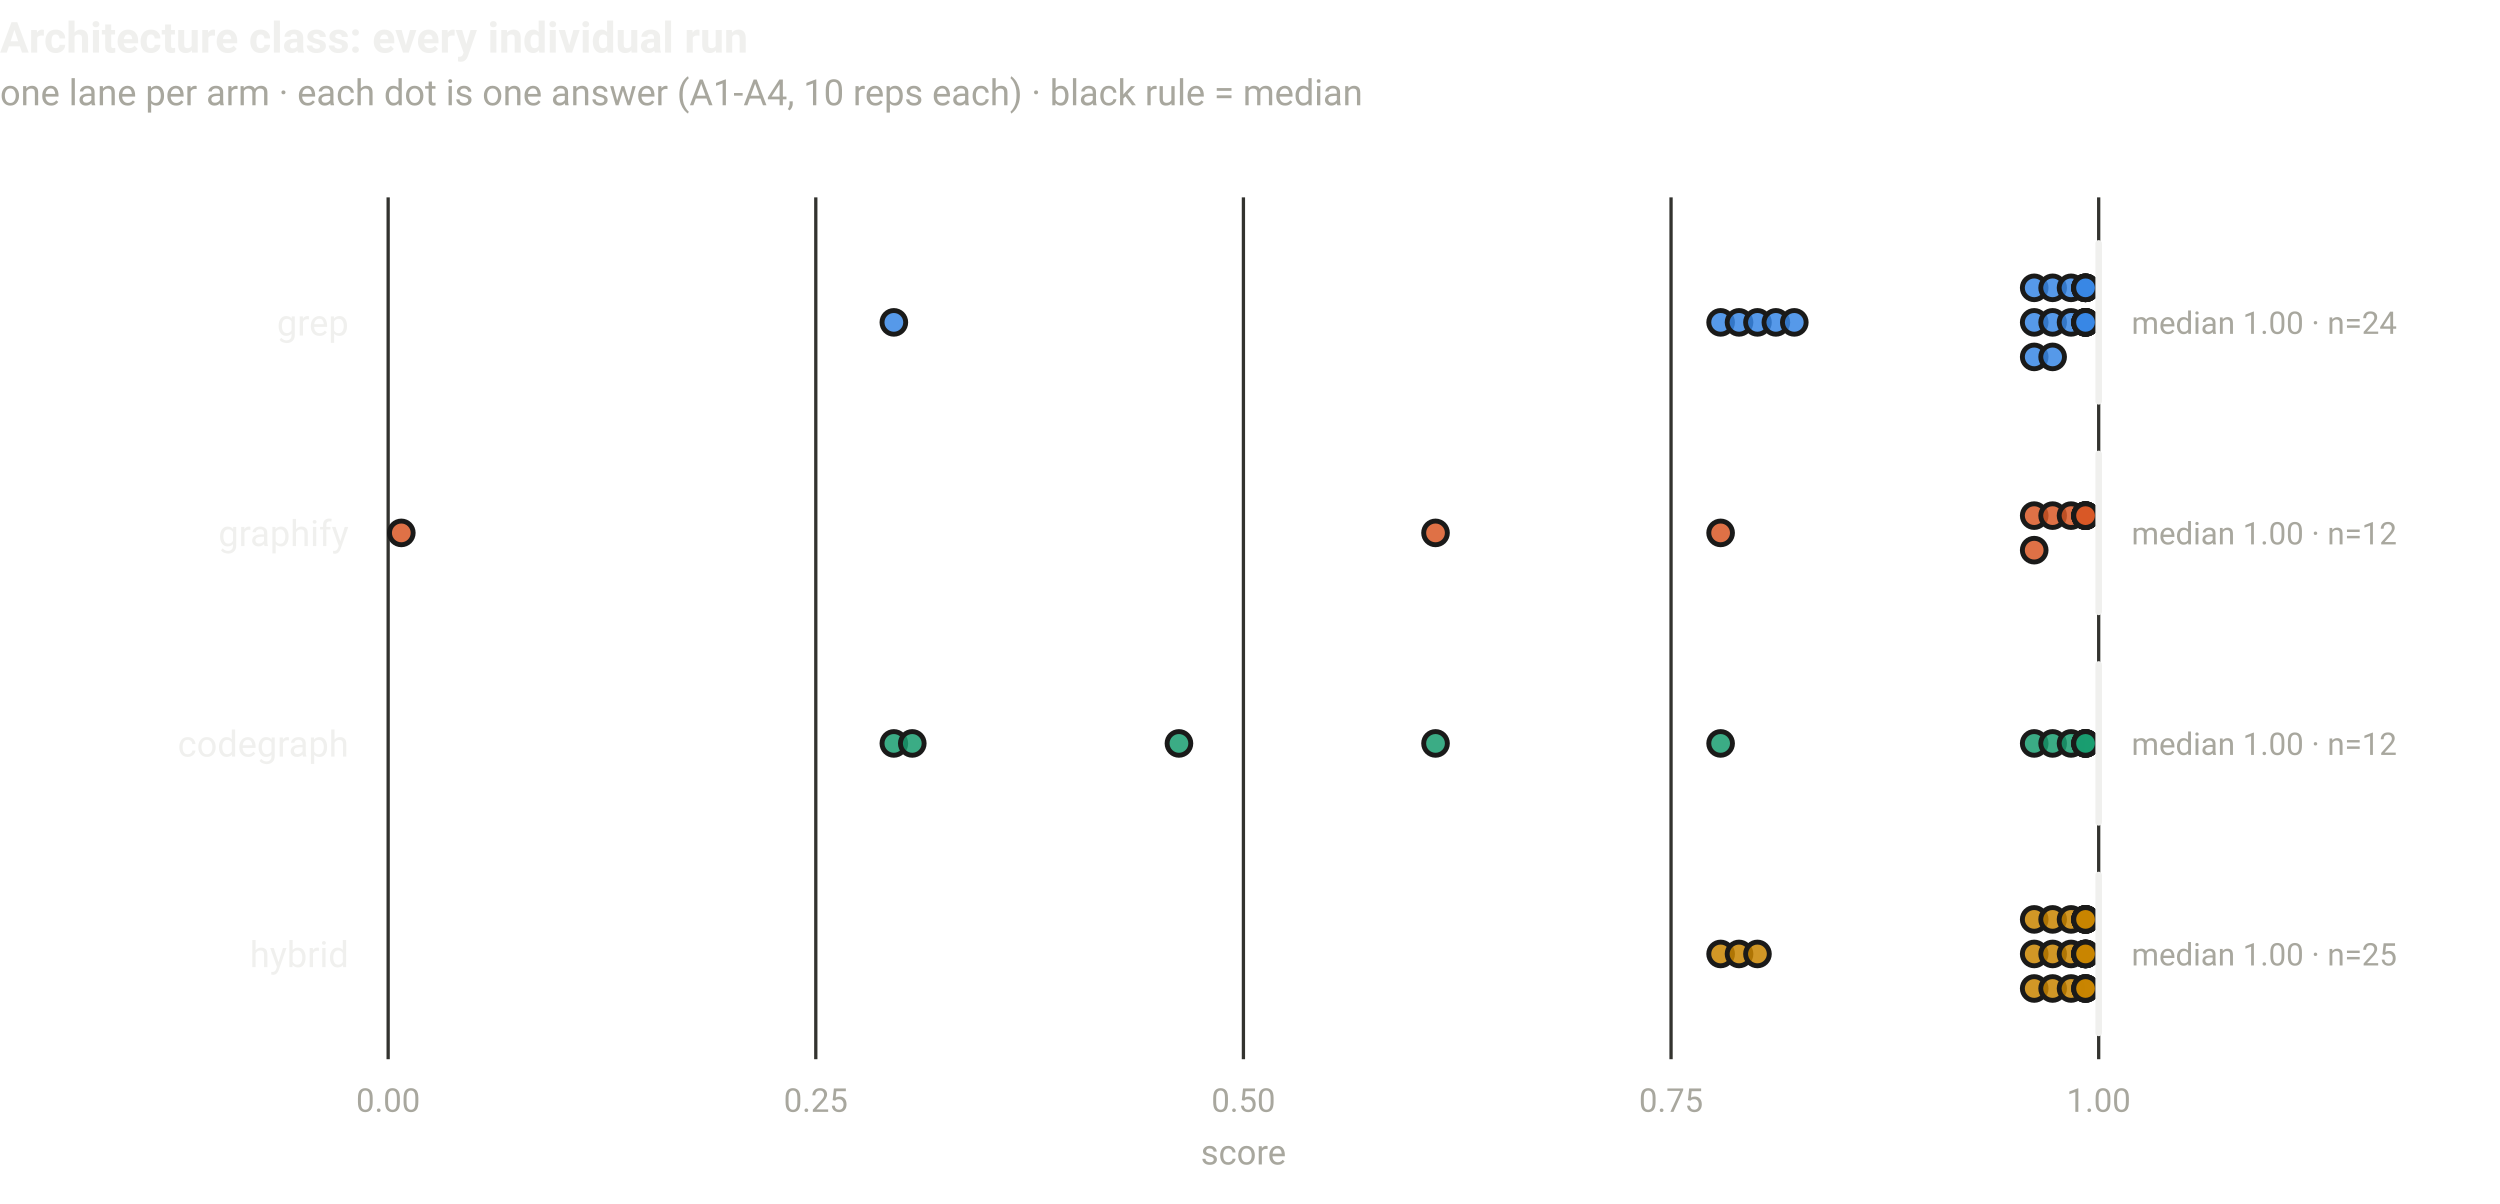
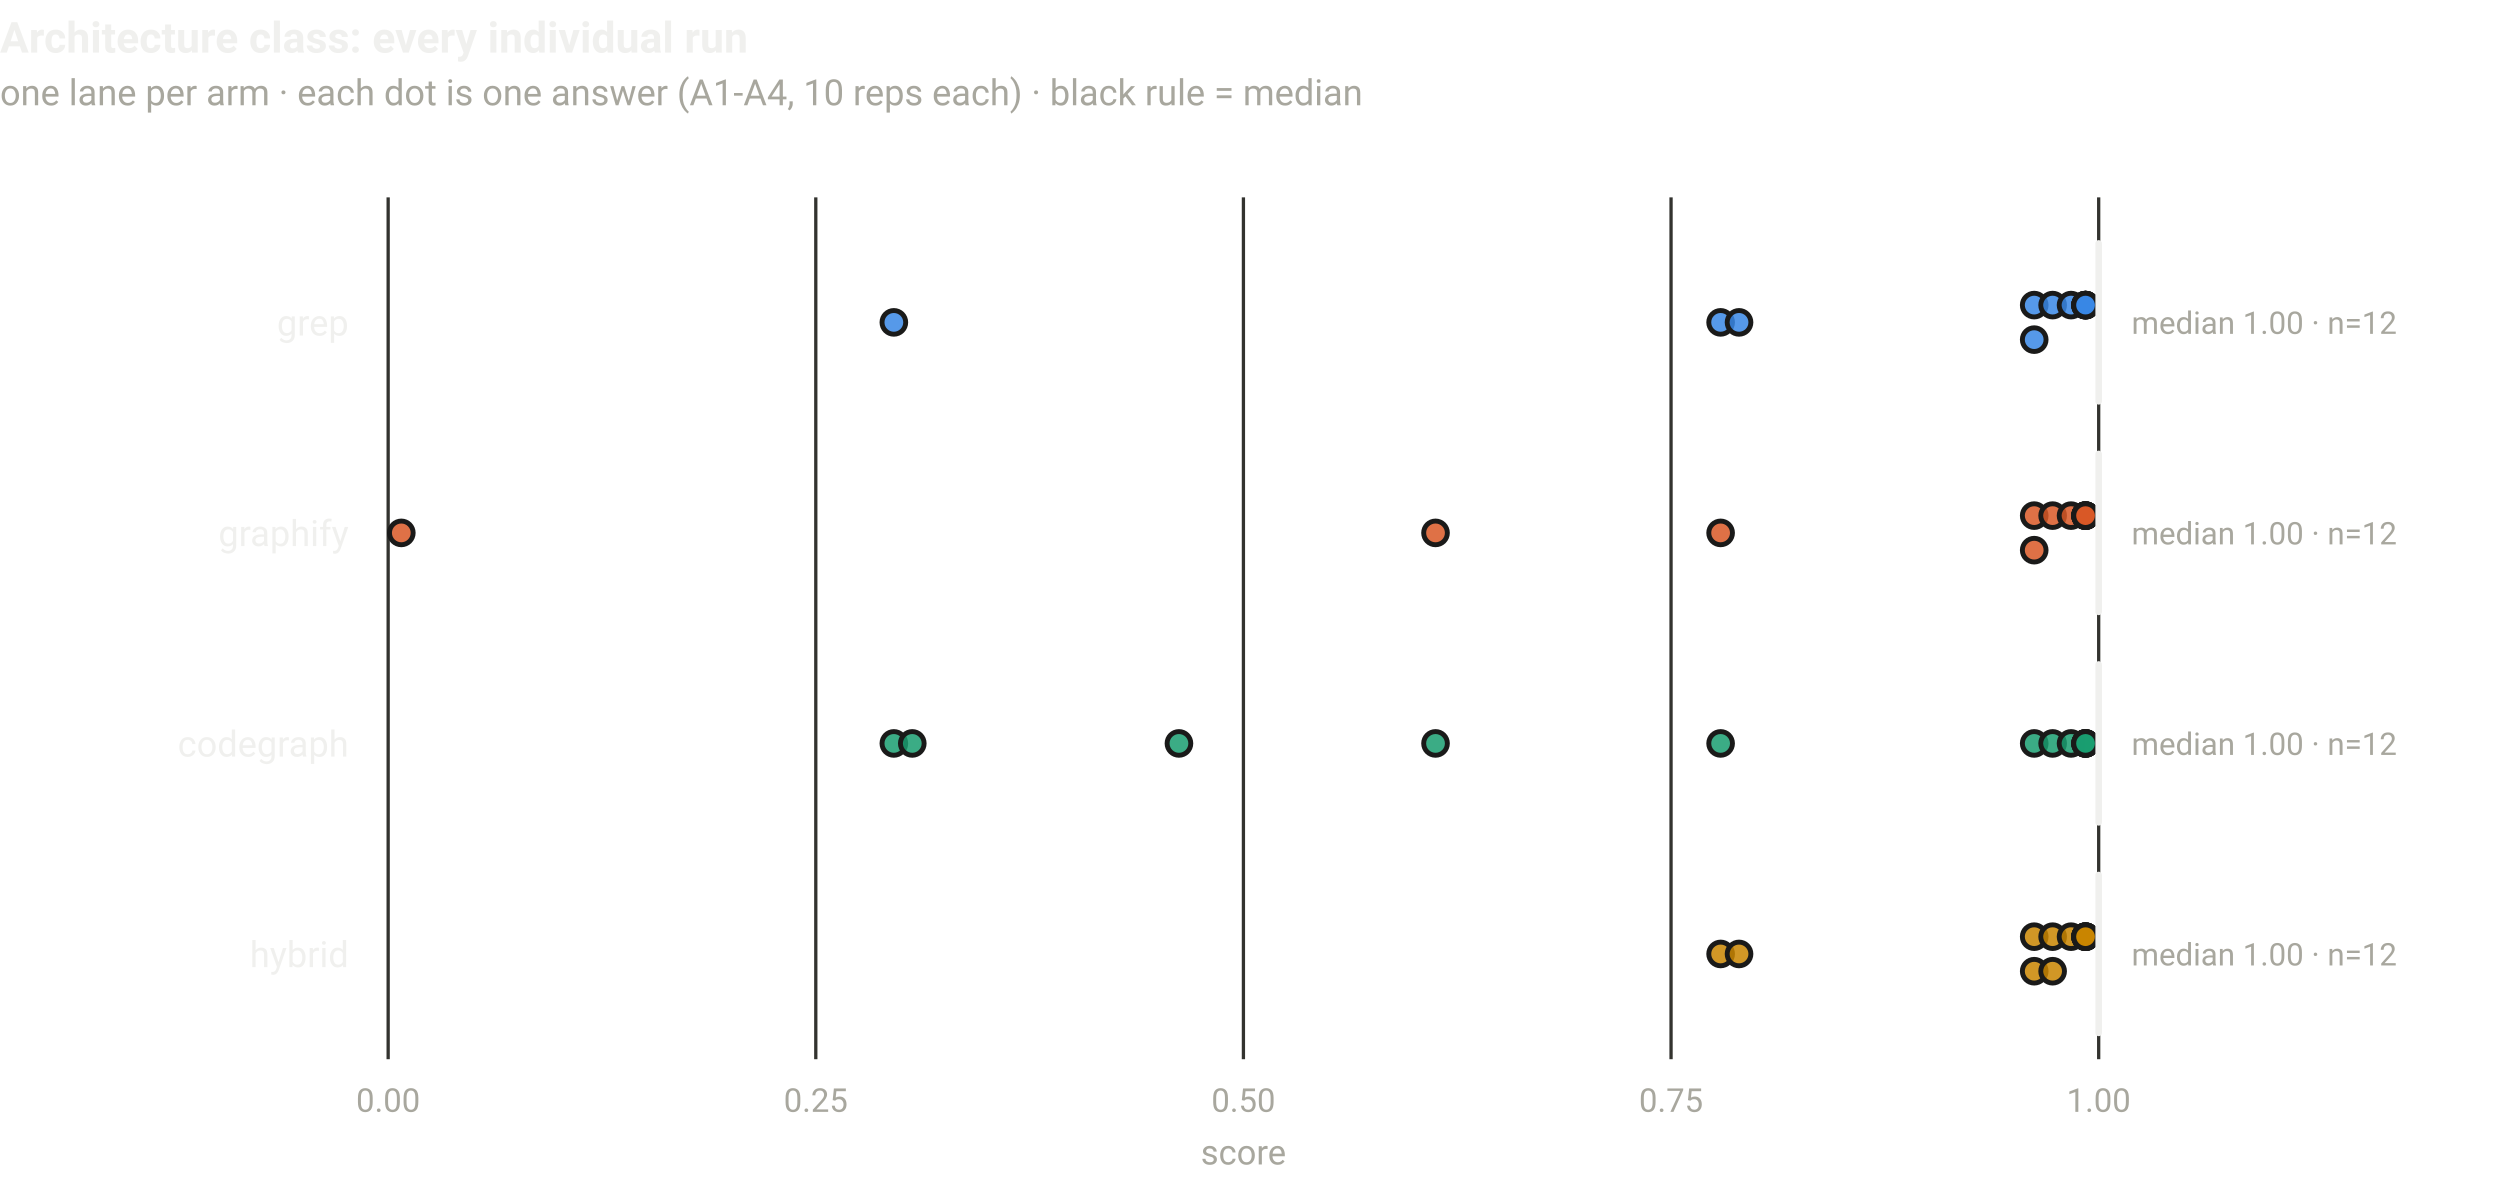
<svg xmlns="http://www.w3.org/2000/svg" width="760" height="366" viewBox="0 0 760 366" font-family="system-ui,-apple-system,Segoe UI,Roboto,sans-serif" role="img">
  <text x="0" y="16" font-size="13" font-weight="600" fill="#f0f0ee">Architecture class: every individual run</text>
  <text x="0" y="32" font-size="11" fill="#a8a79e">one lane per arm · each dot is one answer (A1-A4, 10 reps each) · black rule = median</text>
  <line x1="118" y1="60" x2="118" y2="322" stroke="#33332f" stroke-width="1" />
  <text x="118" y="338" font-size="10" fill="#a8a79e" text-anchor="middle">0.00</text>
  <line x1="248" y1="60" x2="248" y2="322" stroke="#33332f" stroke-width="1" />
  <text x="248" y="338" font-size="10" fill="#a8a79e" text-anchor="middle">0.25</text>
  <line x1="378" y1="60" x2="378" y2="322" stroke="#33332f" stroke-width="1" />
  <text x="378" y="338" font-size="10" fill="#a8a79e" text-anchor="middle">0.50</text>
  <line x1="508" y1="60" x2="508" y2="322" stroke="#33332f" stroke-width="1" />
  <text x="508" y="338" font-size="10" fill="#a8a79e" text-anchor="middle">0.75</text>
  <line x1="638" y1="60" x2="638" y2="322" stroke="#33332f" stroke-width="1" />
  <text x="638" y="338" font-size="10" fill="#a8a79e" text-anchor="middle">1.00</text>
  <text x="378" y="354" font-size="10.5" fill="#a8a79e" text-anchor="middle">score</text>
  <text x="106" y="102" font-size="11" fill="#f0f0ee" text-anchor="end">grep</text>
-   <circle cx="618.4" cy="87.5" r="3.6" fill="#3987e5" fill-opacity="0.85" stroke="#1a1a19" stroke-width="1.5" />
-   <circle cx="624" cy="87.5" r="3.6" fill="#3987e5" fill-opacity="0.85" stroke="#1a1a19" stroke-width="1.5" />
-   <circle cx="629.6" cy="87.5" r="3.6" fill="#3987e5" fill-opacity="0.85" stroke="#1a1a19" stroke-width="1.5" />
-   <circle cx="634" cy="87.5" r="3.6" fill="#3987e5" fill-opacity="0.85" stroke="#1a1a19" stroke-width="1.5" />
-   <circle cx="634" cy="87.5" r="3.6" fill="#3987e5" fill-opacity="0.85" stroke="#1a1a19" stroke-width="1.5" />
-   <circle cx="634" cy="87.5" r="3.6" fill="#3987e5" fill-opacity="0.85" stroke="#1a1a19" stroke-width="1.5" />
-   <circle cx="634" cy="87.5" r="3.6" fill="#3987e5" fill-opacity="0.85" stroke="#1a1a19" stroke-width="1.5" />
-   <circle cx="634" cy="87.5" r="3.6" fill="#3987e5" fill-opacity="0.85" stroke="#1a1a19" stroke-width="1.5" />
-   <circle cx="618.4" cy="98" r="3.6" fill="#3987e5" fill-opacity="0.85" stroke="#1a1a19" stroke-width="1.5" />
+   <circle cx="618.4" cy="92.75" r="3.6" fill="#3987e5" fill-opacity="0.85" stroke="#1a1a19" stroke-width="1.5" />
+   <circle cx="624" cy="92.75" r="3.6" fill="#3987e5" fill-opacity="0.85" stroke="#1a1a19" stroke-width="1.5" />
+   <circle cx="629.6" cy="92.75" r="3.6" fill="#3987e5" fill-opacity="0.85" stroke="#1a1a19" stroke-width="1.5" />
+   <circle cx="634" cy="92.75" r="3.6" fill="#3987e5" fill-opacity="0.85" stroke="#1a1a19" stroke-width="1.5" />
+   <circle cx="634" cy="92.75" r="3.6" fill="#3987e5" fill-opacity="0.85" stroke="#1a1a19" stroke-width="1.5" />
+   <circle cx="634" cy="92.75" r="3.6" fill="#3987e5" fill-opacity="0.85" stroke="#1a1a19" stroke-width="1.5" />
+   <circle cx="634" cy="92.75" r="3.6" fill="#3987e5" fill-opacity="0.85" stroke="#1a1a19" stroke-width="1.5" />
+   <circle cx="634" cy="92.75" r="3.6" fill="#3987e5" fill-opacity="0.85" stroke="#1a1a19" stroke-width="1.5" />
+   <circle cx="618.4" cy="103.25" r="3.6" fill="#3987e5" fill-opacity="0.85" stroke="#1a1a19" stroke-width="1.5" />
  <circle cx="523.067" cy="98" r="3.6" fill="#3987e5" fill-opacity="0.85" stroke="#1a1a19" stroke-width="1.5" />
  <circle cx="271.733" cy="98" r="3.6" fill="#3987e5" fill-opacity="0.85" stroke="#1a1a19" stroke-width="1.5" />
  <circle cx="528.667" cy="98" r="3.6" fill="#3987e5" fill-opacity="0.85" stroke="#1a1a19" stroke-width="1.5" />
-   <circle cx="624" cy="98" r="3.6" fill="#3987e5" fill-opacity="0.85" stroke="#1a1a19" stroke-width="1.5" />
-   <circle cx="629.6" cy="98" r="3.6" fill="#3987e5" fill-opacity="0.85" stroke="#1a1a19" stroke-width="1.5" />
-   <circle cx="634" cy="98" r="3.6" fill="#3987e5" fill-opacity="0.85" stroke="#1a1a19" stroke-width="1.5" />
-   <circle cx="634" cy="98" r="3.6" fill="#3987e5" fill-opacity="0.85" stroke="#1a1a19" stroke-width="1.5" />
-   <circle cx="634" cy="98" r="3.6" fill="#3987e5" fill-opacity="0.85" stroke="#1a1a19" stroke-width="1.5" />
-   <circle cx="634" cy="98" r="3.6" fill="#3987e5" fill-opacity="0.85" stroke="#1a1a19" stroke-width="1.5" />
-   <circle cx="634" cy="98" r="3.6" fill="#3987e5" fill-opacity="0.85" stroke="#1a1a19" stroke-width="1.5" />
-   <circle cx="618.4" cy="108.5" r="3.6" fill="#3987e5" fill-opacity="0.85" stroke="#1a1a19" stroke-width="1.5" />
-   <circle cx="624" cy="108.5" r="3.6" fill="#3987e5" fill-opacity="0.85" stroke="#1a1a19" stroke-width="1.5" />
-   <circle cx="534.267" cy="98" r="3.6" fill="#3987e5" fill-opacity="0.85" stroke="#1a1a19" stroke-width="1.5" />
-   <circle cx="539.867" cy="98" r="3.6" fill="#3987e5" fill-opacity="0.85" stroke="#1a1a19" stroke-width="1.5" />
-   <circle cx="545.467" cy="98" r="3.6" fill="#3987e5" fill-opacity="0.85" stroke="#1a1a19" stroke-width="1.5" />
  <line x1="638" y1="74" x2="638" y2="122" stroke="#f0f0ee" stroke-width="2" stroke-linecap="round" />
-   <text x="648" y="101.5" font-size="9.5" fill="#a8a79e">median 1.00 · n=24</text>
+   <text x="648" y="101.5" font-size="9.5" fill="#a8a79e">median 1.00 · n=12</text>
  <text x="106" y="166" font-size="11" fill="#f0f0ee" text-anchor="end">graphify</text>
  <circle cx="618.4" cy="156.75" r="3.6" fill="#d95926" fill-opacity="0.85" stroke="#1a1a19" stroke-width="1.5" />
  <circle cx="436.4" cy="162" r="3.6" fill="#d95926" fill-opacity="0.85" stroke="#1a1a19" stroke-width="1.5" />
  <circle cx="624" cy="156.75" r="3.6" fill="#d95926" fill-opacity="0.85" stroke="#1a1a19" stroke-width="1.5" />
  <circle cx="629.6" cy="156.75" r="3.6" fill="#d95926" fill-opacity="0.85" stroke="#1a1a19" stroke-width="1.5" />
  <circle cx="634" cy="156.75" r="3.6" fill="#d95926" fill-opacity="0.85" stroke="#1a1a19" stroke-width="1.5" />
  <circle cx="634" cy="156.75" r="3.6" fill="#d95926" fill-opacity="0.85" stroke="#1a1a19" stroke-width="1.5" />
  <circle cx="634" cy="156.75" r="3.6" fill="#d95926" fill-opacity="0.85" stroke="#1a1a19" stroke-width="1.5" />
  <circle cx="634" cy="156.75" r="3.6" fill="#d95926" fill-opacity="0.85" stroke="#1a1a19" stroke-width="1.5" />
  <circle cx="634" cy="156.75" r="3.6" fill="#d95926" fill-opacity="0.85" stroke="#1a1a19" stroke-width="1.5" />
  <circle cx="122" cy="162" r="3.6" fill="#d95926" fill-opacity="0.85" stroke="#1a1a19" stroke-width="1.5" />
  <circle cx="618.4" cy="167.25" r="3.6" fill="#d95926" fill-opacity="0.85" stroke="#1a1a19" stroke-width="1.5" />
  <circle cx="523.067" cy="162" r="3.6" fill="#d95926" fill-opacity="0.85" stroke="#1a1a19" stroke-width="1.5" />
  <line x1="638" y1="138" x2="638" y2="186" stroke="#f0f0ee" stroke-width="2" stroke-linecap="round" />
  <text x="648" y="165.5" font-size="9.5" fill="#a8a79e">median 1.00 · n=12</text>
  <text x="106" y="230" font-size="11" fill="#f0f0ee" text-anchor="end">codegraph</text>
  <circle cx="618.4" cy="226" r="3.6" fill="#199e70" fill-opacity="0.85" stroke="#1a1a19" stroke-width="1.5" />
  <circle cx="624" cy="226" r="3.6" fill="#199e70" fill-opacity="0.85" stroke="#1a1a19" stroke-width="1.5" />
  <circle cx="629.6" cy="226" r="3.6" fill="#199e70" fill-opacity="0.85" stroke="#1a1a19" stroke-width="1.5" />
  <circle cx="358.4" cy="226" r="3.6" fill="#199e70" fill-opacity="0.85" stroke="#1a1a19" stroke-width="1.5" />
  <circle cx="634" cy="226" r="3.6" fill="#199e70" fill-opacity="0.85" stroke="#1a1a19" stroke-width="1.5" />
  <circle cx="436.4" cy="226" r="3.6" fill="#199e70" fill-opacity="0.85" stroke="#1a1a19" stroke-width="1.5" />
  <circle cx="634" cy="226" r="3.6" fill="#199e70" fill-opacity="0.85" stroke="#1a1a19" stroke-width="1.5" />
  <circle cx="634" cy="226" r="3.6" fill="#199e70" fill-opacity="0.85" stroke="#1a1a19" stroke-width="1.5" />
  <circle cx="634" cy="226" r="3.6" fill="#199e70" fill-opacity="0.85" stroke="#1a1a19" stroke-width="1.5" />
  <circle cx="523.067" cy="226" r="3.6" fill="#199e70" fill-opacity="0.85" stroke="#1a1a19" stroke-width="1.5" />
  <circle cx="271.733" cy="226" r="3.6" fill="#199e70" fill-opacity="0.85" stroke="#1a1a19" stroke-width="1.5" />
  <circle cx="277.333" cy="226" r="3.6" fill="#199e70" fill-opacity="0.85" stroke="#1a1a19" stroke-width="1.5" />
  <line x1="638" y1="202" x2="638" y2="250" stroke="#f0f0ee" stroke-width="2" stroke-linecap="round" />
  <text x="648" y="229.5" font-size="9.5" fill="#a8a79e">median 1.00 · n=12</text>
  <text x="106" y="294" font-size="11" fill="#f0f0ee" text-anchor="end">hybrid</text>
-   <circle cx="618.4" cy="279.5" r="3.6" fill="#c98500" fill-opacity="0.85" stroke="#1a1a19" stroke-width="1.5" />
-   <circle cx="624" cy="279.5" r="3.6" fill="#c98500" fill-opacity="0.85" stroke="#1a1a19" stroke-width="1.5" />
-   <circle cx="629.6" cy="279.5" r="3.6" fill="#c98500" fill-opacity="0.85" stroke="#1a1a19" stroke-width="1.5" />
-   <circle cx="634" cy="279.5" r="3.6" fill="#c98500" fill-opacity="0.85" stroke="#1a1a19" stroke-width="1.5" />
-   <circle cx="634" cy="279.5" r="3.6" fill="#c98500" fill-opacity="0.85" stroke="#1a1a19" stroke-width="1.5" />
-   <circle cx="634" cy="279.5" r="3.6" fill="#c98500" fill-opacity="0.85" stroke="#1a1a19" stroke-width="1.5" />
-   <circle cx="634" cy="279.5" r="3.6" fill="#c98500" fill-opacity="0.85" stroke="#1a1a19" stroke-width="1.5" />
-   <circle cx="634" cy="279.5" r="3.6" fill="#c98500" fill-opacity="0.85" stroke="#1a1a19" stroke-width="1.5" />
-   <circle cx="618.4" cy="290" r="3.6" fill="#c98500" fill-opacity="0.85" stroke="#1a1a19" stroke-width="1.5" />
+   <circle cx="618.4" cy="284.75" r="3.6" fill="#c98500" fill-opacity="0.85" stroke="#1a1a19" stroke-width="1.5" />
+   <circle cx="624" cy="284.75" r="3.6" fill="#c98500" fill-opacity="0.85" stroke="#1a1a19" stroke-width="1.5" />
+   <circle cx="629.6" cy="284.75" r="3.6" fill="#c98500" fill-opacity="0.85" stroke="#1a1a19" stroke-width="1.5" />
+   <circle cx="634" cy="284.75" r="3.6" fill="#c98500" fill-opacity="0.85" stroke="#1a1a19" stroke-width="1.5" />
+   <circle cx="634" cy="284.75" r="3.6" fill="#c98500" fill-opacity="0.85" stroke="#1a1a19" stroke-width="1.5" />
+   <circle cx="634" cy="284.75" r="3.6" fill="#c98500" fill-opacity="0.85" stroke="#1a1a19" stroke-width="1.5" />
+   <circle cx="634" cy="284.75" r="3.6" fill="#c98500" fill-opacity="0.85" stroke="#1a1a19" stroke-width="1.5" />
+   <circle cx="634" cy="284.75" r="3.6" fill="#c98500" fill-opacity="0.85" stroke="#1a1a19" stroke-width="1.5" />
+   <circle cx="618.4" cy="295.25" r="3.6" fill="#c98500" fill-opacity="0.85" stroke="#1a1a19" stroke-width="1.5" />
  <circle cx="523.067" cy="290" r="3.6" fill="#c98500" fill-opacity="0.85" stroke="#1a1a19" stroke-width="1.5" />
-   <circle cx="624" cy="290" r="3.6" fill="#c98500" fill-opacity="0.85" stroke="#1a1a19" stroke-width="1.5" />
+   <circle cx="624" cy="295.25" r="3.6" fill="#c98500" fill-opacity="0.85" stroke="#1a1a19" stroke-width="1.5" />
  <circle cx="528.667" cy="290" r="3.6" fill="#c98500" fill-opacity="0.85" stroke="#1a1a19" stroke-width="1.5" />
-   <circle cx="629.6" cy="290" r="3.6" fill="#c98500" fill-opacity="0.85" stroke="#1a1a19" stroke-width="1.5" />
-   <circle cx="634" cy="290" r="3.6" fill="#c98500" fill-opacity="0.85" stroke="#1a1a19" stroke-width="1.5" />
-   <circle cx="634" cy="290" r="3.6" fill="#c98500" fill-opacity="0.85" stroke="#1a1a19" stroke-width="1.5" />
-   <circle cx="634" cy="290" r="3.6" fill="#c98500" fill-opacity="0.85" stroke="#1a1a19" stroke-width="1.5" />
-   <circle cx="634" cy="290" r="3.6" fill="#c98500" fill-opacity="0.85" stroke="#1a1a19" stroke-width="1.5" />
-   <circle cx="634" cy="290" r="3.6" fill="#c98500" fill-opacity="0.85" stroke="#1a1a19" stroke-width="1.5" />
-   <circle cx="618.4" cy="300.5" r="3.6" fill="#c98500" fill-opacity="0.85" stroke="#1a1a19" stroke-width="1.5" />
-   <circle cx="624" cy="300.5" r="3.6" fill="#c98500" fill-opacity="0.85" stroke="#1a1a19" stroke-width="1.5" />
-   <circle cx="629.6" cy="300.5" r="3.6" fill="#c98500" fill-opacity="0.85" stroke="#1a1a19" stroke-width="1.5" />
-   <circle cx="534.267" cy="290" r="3.6" fill="#c98500" fill-opacity="0.85" stroke="#1a1a19" stroke-width="1.5" />
-   <circle cx="634" cy="300.5" r="3.6" fill="#c98500" fill-opacity="0.85" stroke="#1a1a19" stroke-width="1.5" />
-   <circle cx="634" cy="300.5" r="3.6" fill="#c98500" fill-opacity="0.85" stroke="#1a1a19" stroke-width="1.5" />
-   <circle cx="634" cy="300.5" r="3.6" fill="#c98500" fill-opacity="0.85" stroke="#1a1a19" stroke-width="1.5" />
  <line x1="638" y1="266" x2="638" y2="314" stroke="#f0f0ee" stroke-width="2" stroke-linecap="round" />
-   <text x="648" y="293.5" font-size="9.5" fill="#a8a79e">median 1.00 · n=25</text>
+   <text x="648" y="293.5" font-size="9.5" fill="#a8a79e">median 1.00 · n=12</text>
</svg>
